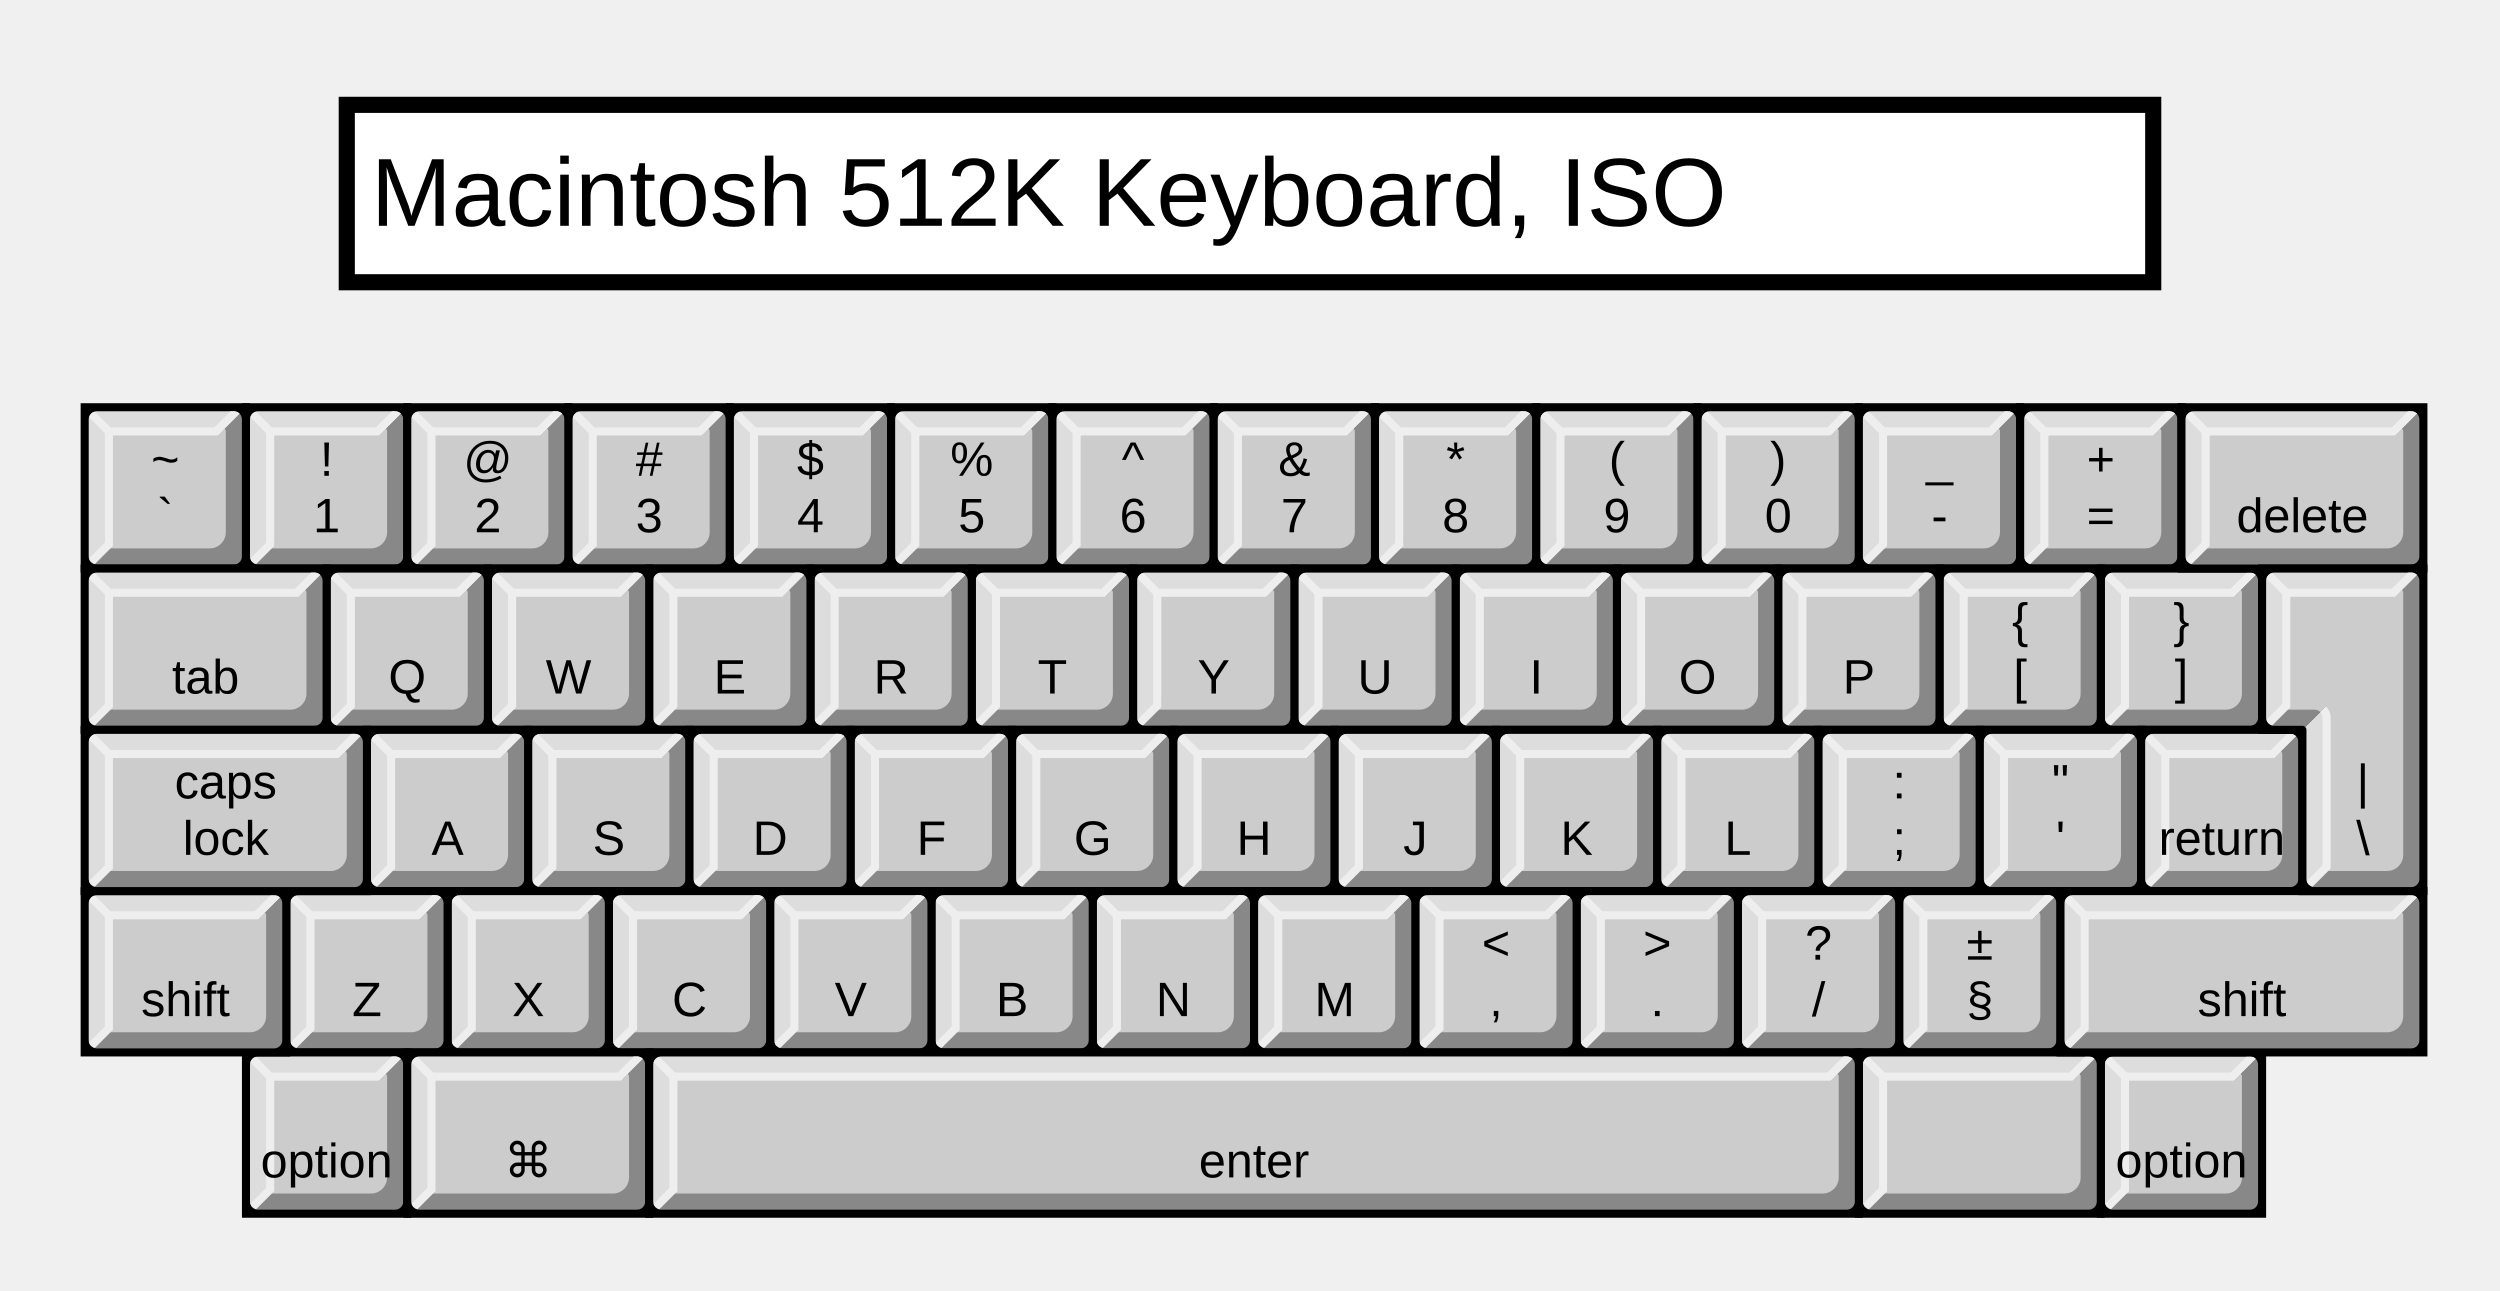
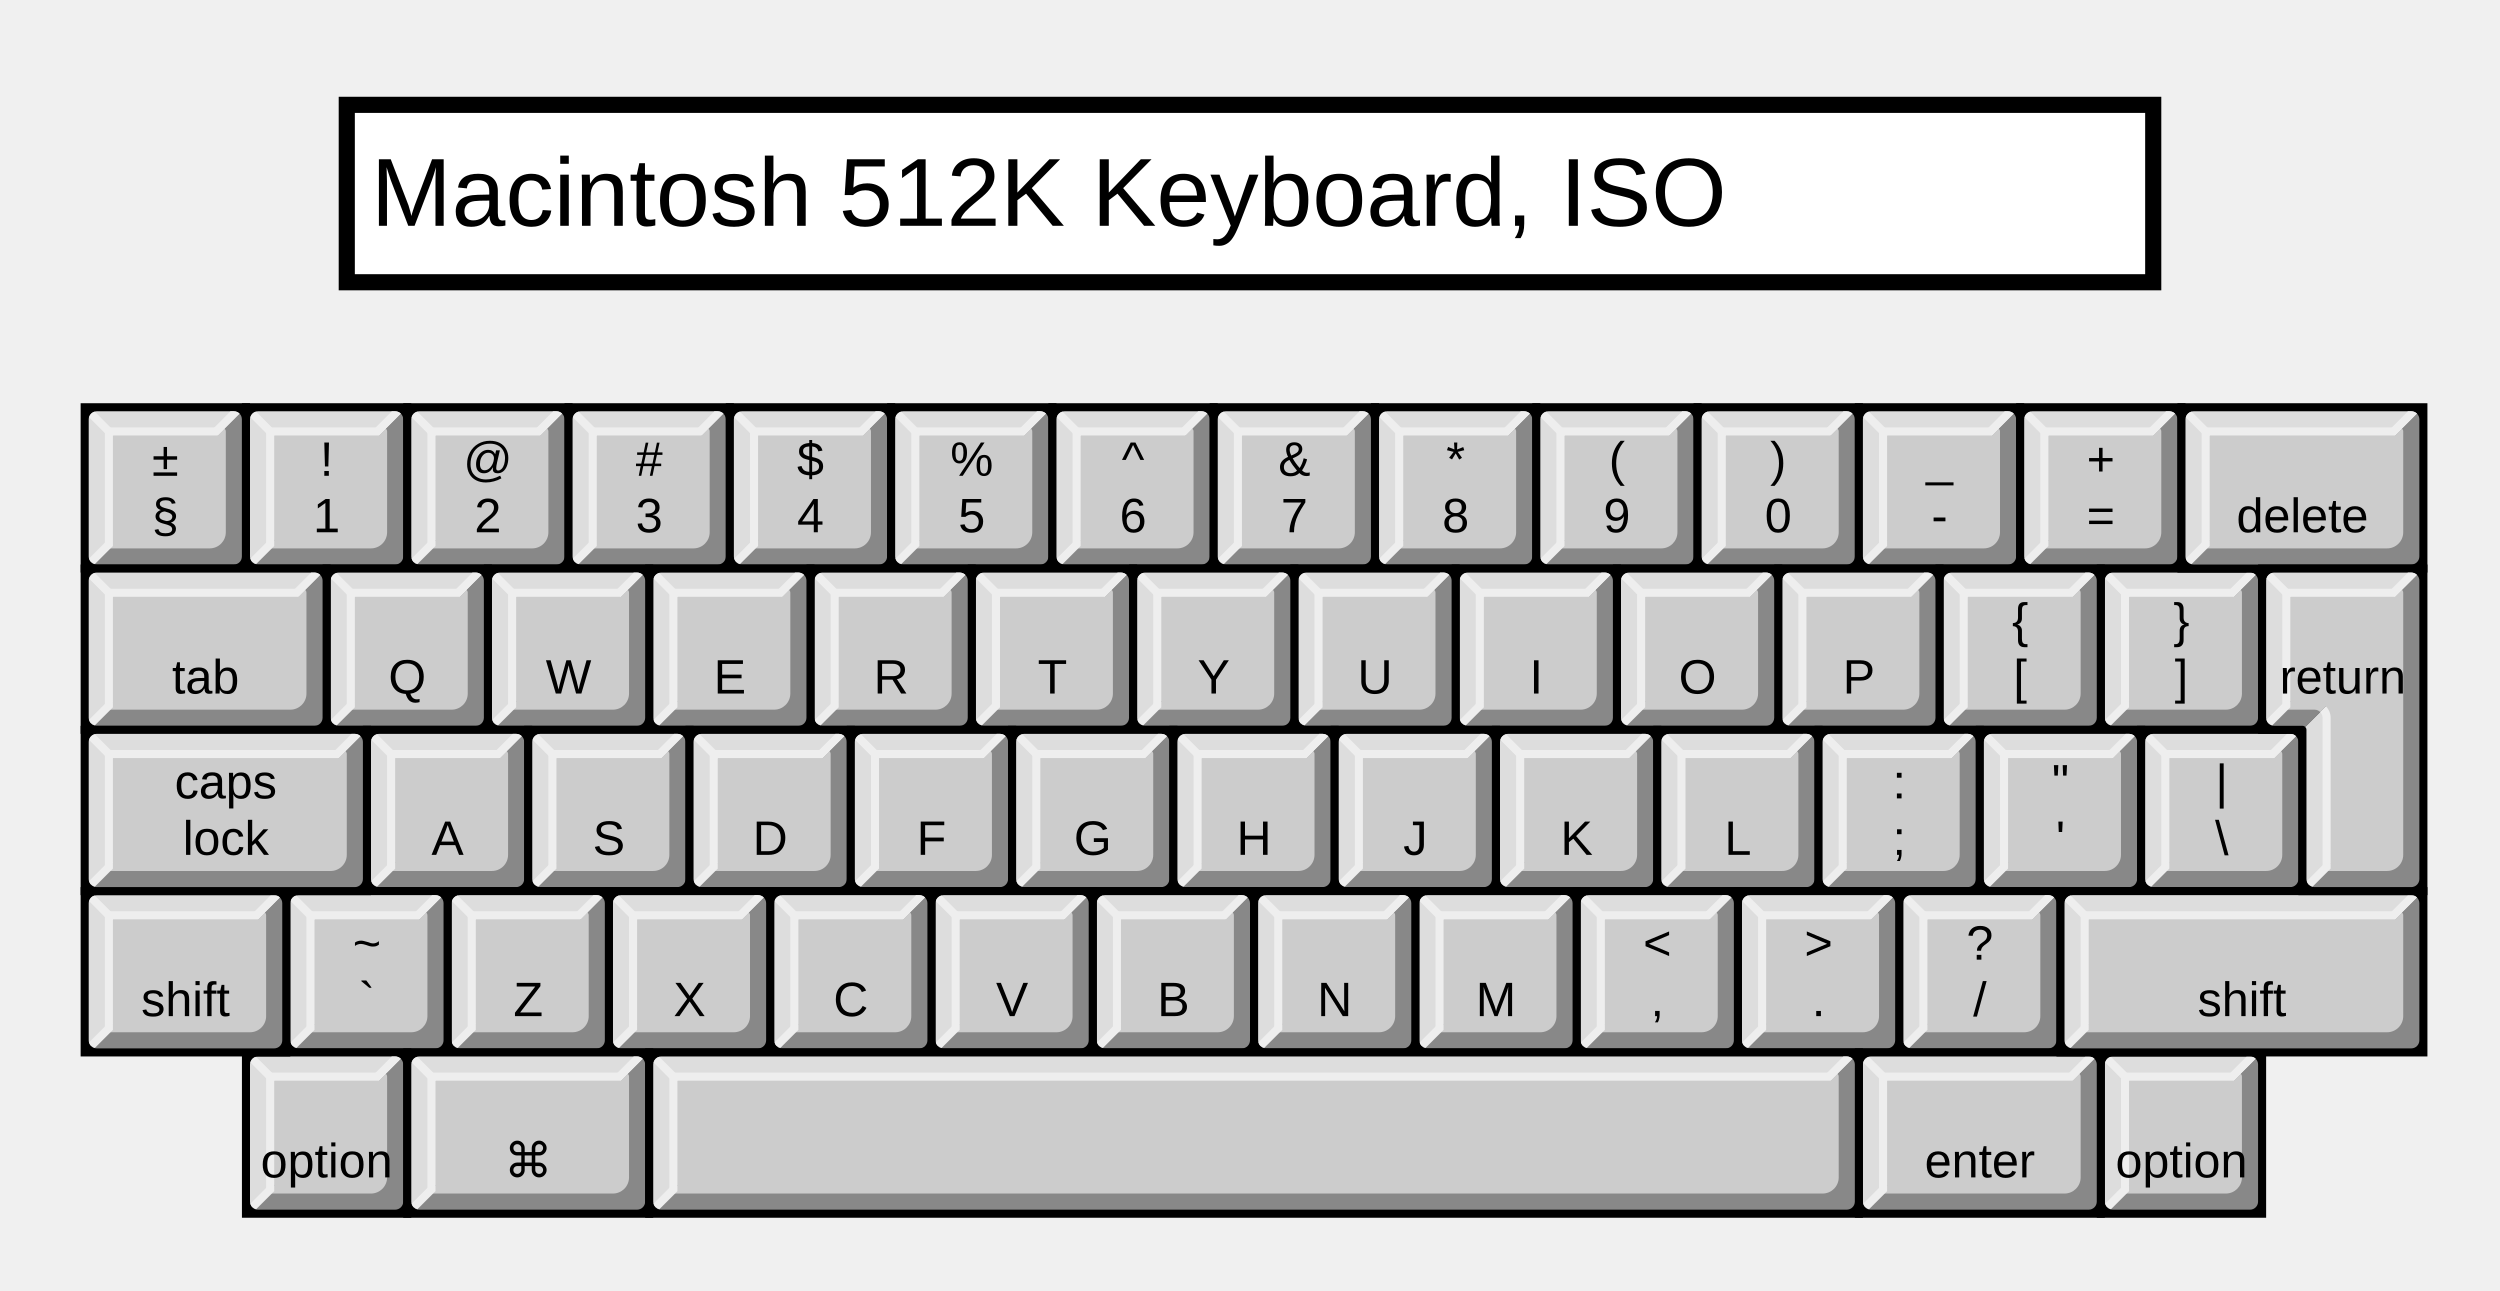
<svg xmlns="http://www.w3.org/2000/svg" xmlns:xlink="http://www.w3.org/1999/xlink" version="1.1" width="620" height="320" viewBox="0 0 310 160">
  <defs>
    <g id="shape0">
-       <path fill="#000000" d="M 16 5 L 16 16 L 5 16 L 5 5 Z M 0 0 L 0 5 L 0 16 L 0 21 L 21 21 L 21 16 L 21 5 L 21 0 Z" />
-       <path fill="#888888" d="M 19.707 1.293 L 16 5 L 16 16 L 5 16 L 1.293 19.707 C 1.474 19.888 1.724 20 2 20 L 19 20 C 19.553 20 20 19.553 20 19 L 20 16 L 20 5 L 20 2 C 20 1.724 19.888 1.474 19.707 1.293 Z" />
-       <path fill="#DDDDDD" d="M 2 1 C 1.448 1 1 1.448 1 2 L 1 5 L 1 16 L 1 19 C 1 19.276 1.112 19.526 1.293 19.707 L 5 16 L 5 16 L 5 5 L 16 5 L 16 5 L 19.707 1.293 C 19.526 1.112 19.276 1 19 1 Z" />
-       <path fill="#EEEEEE" d="M 3.5 3 C 3.224 3 3 3.224 3 3.5 L 3 5 L 3 16 L 3 17.5 C 3 17.639 3.056 17.764 3.146 17.854 L 5 16 L 5 16 L 5 5 L 16 5 L 16 5 L 17.854 3.146 C 17.764 3.056 17.639 3 17.5 3 Z" />
-       <path fill="#CCCCCC" d="M 17.854 3.146 L 17 4 L 4 4 L 4 5 L 4 16 L 4 17 L 3.146 17.854 C 3.237 17.944 3.362 18 3.5 18 L 16 18 L 16 18 L 16 18 C 17.104 18 18 17.104 18 16 L 18 16 L 18 5 L 18 3.5 C 18 3.362 17.944 3.237 17.854 3.146 Z" />
-       <path fill="#EEEEEE" d="M 18.586 1 L 16.293 3.293 L 17 4 L 19.707 1.293 C 19.526 1.112 19.276 1 19 1 Z M 1.756 1.049 C 1.405 1.14 1.14 1.405 1.049 1.756 L 3.646 4.353 L 4.354 3.646 L 1.756 1.049 Z M 3.646 16.646 L 1.049 19.244 C 1.14 19.595 1.405 19.86 1.756 19.951 L 4 17.707 L 4 17 L 3.646 16.646 Z" />
+       <g>
+         <path d="M 16 5 L 16 16 L 5 16 L 5 5 Z M 0 0 L 0 5 L 0 16 L 0 21 L 21 21 L 21 16 L 21 5 L 21 0 Z" fill="#000000" />
+         <path d="M 19.707 1.293 L 16 5 L 16 16 L 5 16 L 1.293 19.707 C 1.474 19.888 1.724 20 2 20 L 19 20 C 19.553 20 20 19.553 20 19 L 20 16 L 20 5 L 20 2 C 20 1.724 19.888 1.474 19.707 1.293 Z" fill="#888888" />
+         <path d="M 2 1 C 1.448 1 1 1.448 1 2 L 1 5 L 1 16 L 1 19 C 1 19.276 1.112 19.526 1.293 19.707 L 5 16 L 5 16 L 5 5 L 16 5 L 16 5 L 19.707 1.293 C 19.526 1.112 19.276 1 19 1 Z" fill="#dddddd" />
+         <path d="M 3.5 3 C 3.224 3 3 3.224 3 3.5 L 3 5 L 3 16 L 3 17.5 C 3 17.639 3.056 17.764 3.146 17.854 L 5 16 L 5 16 L 5 5 L 16 5 L 16 5 L 17.854 3.146 C 17.764 3.056 17.639 3 17.5 3 Z" fill="#eeeeee" />
+         <path d="M 17.854 3.146 L 17 4 L 4 4 L 4 5 L 4 16 L 4 17 L 3.146 17.854 C 3.237 17.944 3.362 18 3.5 18 L 16 18 L 16 18 L 16 18 C 17.104 18 18 17.104 18 16 L 18 16 L 18 5 L 18 3.5 C 18 3.362 17.944 3.237 17.854 3.146 Z" fill="#cccccc" />
+         <path d="M 18.586 1 L 16.293 3.293 L 17 4 L 19.707 1.293 C 19.526 1.112 19.276 1 19 1 Z M 1.756 1.049 C 1.405 1.14 1.14 1.405 1.049 1.756 L 3.646 4.353 L 4.354 3.646 L 1.756 1.049 Z M 3.646 16.646 L 1.049 19.244 C 1.14 19.595 1.405 19.86 1.756 19.951 L 4 17.707 L 4 17 L 3.646 16.646 Z" fill="#eeeeee" />
+       </g>
    </g>
    <g id="shape1">
-       <path fill="#000000" d="M 21 5 L 21 16 L 5 16 L 5 5 Z M 0 0 L 0 5 L 0 16 L 0 21 L 26 21 L 26 16 L 26 5 L 26 0 Z" />
-       <path fill="#888888" d="M 24.707 1.293 L 21 5 L 21 16 L 5 16 L 1.293 19.707 C 1.474 19.888 1.724 20 2 20 L 24 20 C 24.553 20 25 19.553 25 19 L 25 16 L 25 5 L 25 2 C 25 1.724 24.888 1.474 24.707 1.293 Z" />
-       <path fill="#DDDDDD" d="M 2 1 C 1.448 1 1 1.448 1 2 L 1 5 L 1 16 L 1 19 C 1 19.276 1.112 19.526 1.293 19.707 L 5 16 L 5 16 L 5 5 L 21 5 L 21 5 L 24.707 1.293 C 24.526 1.112 24.276 1 24 1 Z" />
-       <path fill="#EEEEEE" d="M 3.5 3 C 3.224 3 3 3.224 3 3.5 L 3 5 L 3 16 L 3 17.5 C 3 17.639 3.056 17.764 3.146 17.854 L 5 16 L 5 16 L 5 5 L 21 5 L 21 5 L 22.854 3.146 C 22.764 3.056 22.639 3 22.5 3 Z" />
-       <path fill="#CCCCCC" d="M 22.854 3.146 L 22 4 L 4 4 L 4 5 L 4 16 L 4 17 L 3.146 17.854 C 3.237 17.944 3.362 18 3.5 18 L 21 18 L 21 18 L 21 18 C 22.104 18 23 17.104 23 16 L 23 16 L 23 5 L 23 3.5 C 23 3.362 22.944 3.237 22.854 3.146 Z" />
-       <path fill="#EEEEEE" d="M 23.586 1 L 21.293 3.293 L 22 4 L 24.707 1.293 C 24.526 1.112 24.276 1 24 1 Z M 1.756 1.049 C 1.405 1.14 1.14 1.405 1.049 1.756 L 3.646 4.353 L 4.354 3.646 L 1.756 1.049 Z M 3.646 16.646 L 1.049 19.244 C 1.14 19.595 1.405 19.86 1.756 19.951 L 4 17.707 L 4 17 L 3.646 16.646 Z" />
+       <g>
+         <path d="M 21 5 L 21 16 L 5 16 L 5 5 Z M 0 0 L 0 5 L 0 16 L 0 21 L 26 21 L 26 16 L 26 5 L 26 0 Z" fill="#000000" />
+         <path d="M 24.707 1.293 L 21 5 L 21 16 L 5 16 L 1.293 19.707 C 1.474 19.888 1.724 20 2 20 L 24 20 C 24.553 20 25 19.553 25 19 L 25 16 L 25 5 L 25 2 C 25 1.724 24.888 1.474 24.707 1.293 Z" fill="#888888" />
+         <path d="M 2 1 C 1.448 1 1 1.448 1 2 L 1 5 L 1 16 L 1 19 C 1 19.276 1.112 19.526 1.293 19.707 L 5 16 L 5 16 L 5 5 L 21 5 L 21 5 L 24.707 1.293 C 24.526 1.112 24.276 1 24 1 Z" fill="#dddddd" />
+         <path d="M 3.5 3 C 3.224 3 3 3.224 3 3.5 L 3 5 L 3 16 L 3 17.5 C 3 17.639 3.056 17.764 3.146 17.854 L 5 16 L 5 16 L 5 5 L 21 5 L 21 5 L 22.854 3.146 C 22.764 3.056 22.639 3 22.5 3 Z" fill="#eeeeee" />
+         <path d="M 22.854 3.146 L 22 4 L 4 4 L 4 5 L 4 16 L 4 17 L 3.146 17.854 C 3.237 17.944 3.362 18 3.5 18 L 21 18 L 21 18 L 21 18 C 22.104 18 23 17.104 23 16 L 23 16 L 23 5 L 23 3.5 C 23 3.362 22.944 3.237 22.854 3.146 Z" fill="#cccccc" />
+         <path d="M 23.586 1 L 21.293 3.293 L 22 4 L 24.707 1.293 C 24.526 1.112 24.276 1 24 1 Z M 1.756 1.049 C 1.405 1.14 1.14 1.405 1.049 1.756 L 3.646 4.353 L 4.354 3.646 L 1.756 1.049 Z M 3.646 16.646 L 1.049 19.244 C 1.14 19.595 1.405 19.86 1.756 19.951 L 4 17.707 L 4 17 L 3.646 16.646 Z" fill="#eeeeee" />
+       </g>
    </g>
    <g id="shape2">
-       <path fill="#000000" d="M 0 0 L 0 5 L 0 16 L 0 21 L 26 21 L 26 16 L 5 16 L 5 5 L 26 5 L 26 0 Z M 26 0 L 26 5 L 26 16 L 26 21 L 31 21 L 31 16 L 31 5 L 31 0 Z" />
-       <path fill="#888888" d="M 5 16 L 1.293 19.707 C 1.474 19.888 1.724 20 2 20 L 26 20 L 26 16 Z M 29.707 1.293 L 26 5 L 26 16 L 26 20 L 29 20 C 29.553 20 30 19.553 30 19 L 30 16 L 30 5 L 30 2 C 30 1.724 29.888 1.474 29.707 1.293 Z" />
-       <path fill="#DDDDDD" d="M 26 1 L 26 5 L 29.707 1.293 C 29.526 1.112 29.276 1 29 1 Z M 2 1 C 1.448 1 1 1.448 1 2 L 1 5 L 1 16 L 1 19 C 1 19.276 1.112 19.526 1.293 19.707 L 5 16 L 5 16 L 5 5 L 26 5 L 26 1 Z" />
-       <path fill="#EEEEEE" d="M 26 3 L 26 5 L 27.854 3.146 C 27.764 3.056 27.639 3 27.5 3 Z M 3.5 3 C 3.224 3 3 3.224 3 3.5 L 3 5 L 3 16 L 3 17.5 C 3 17.639 3.056 17.764 3.146 17.854 L 5 16 L 5 16 L 5 5 L 26 5 L 26 3 Z" />
-       <path fill="#CCCCCC" d="M 27.854 3.146 L 27 4 L 26 4 L 26 5 L 26 5 L 26 4 L 4 4 L 4 5 L 4 16 L 4 17 L 3.146 17.854 C 3.237 17.944 3.362 18 3.5 18 L 26 18 L 26 16 L 26 16 L 26 18 C 27.104 18 28 17.104 28 16 L 28 16 L 28 5 L 28 3.5 C 28 3.362 27.944 3.237 27.854 3.146 Z" />
-       <path fill="#EEEEEE" d="M 28.586 1 L 26.293 3.293 L 27 4 L 29.707 1.293 C 29.526 1.112 29.276 1 29 1 Z M 1.756 1.049 C 1.405 1.14 1.14 1.405 1.049 1.756 L 3.646 4.353 L 4.354 3.646 L 1.756 1.049 Z M 3.646 16.646 L 1.049 19.244 C 1.14 19.595 1.405 19.86 1.756 19.951 L 4 17.707 L 4 17 L 3.646 16.646 Z" />
+       <g>
+         <path d="M 0 0 L 0 5 L 0 16 L 0 21 L 26 21 L 26 16 L 5 16 L 5 5 L 26 5 L 26 0 Z M 26 0 L 26 5 L 26 16 L 26 21 L 31 21 L 31 16 L 31 5 L 31 0 Z" fill="#000000" />
+         <path d="M 5 16 L 1.293 19.707 C 1.474 19.888 1.724 20 2 20 L 26 20 L 26 16 Z M 29.707 1.293 L 26 5 L 26 16 L 26 20 L 29 20 C 29.553 20 30 19.553 30 19 L 30 16 L 30 5 L 30 2 C 30 1.724 29.888 1.474 29.707 1.293 Z" fill="#888888" />
+         <path d="M 26 1 L 26 5 L 29.707 1.293 C 29.526 1.112 29.276 1 29 1 Z M 2 1 C 1.448 1 1 1.448 1 2 L 1 5 L 1 16 L 1 19 C 1 19.276 1.112 19.526 1.293 19.707 L 5 16 L 5 16 L 5 5 L 26 5 L 26 1 Z" fill="#dddddd" />
+         <path d="M 26 3 L 26 5 L 27.854 3.146 C 27.764 3.056 27.639 3 27.5 3 Z M 3.5 3 C 3.224 3 3 3.224 3 3.5 L 3 5 L 3 16 L 3 17.5 C 3 17.639 3.056 17.764 3.146 17.854 L 5 16 L 5 16 L 5 5 L 26 5 L 26 3 Z" fill="#eeeeee" />
+         <path d="M 27.854 3.146 L 27 4 L 26 4 L 26 5 L 26 5 L 26 4 L 4 4 L 4 5 L 4 16 L 4 17 L 3.146 17.854 C 3.237 17.944 3.362 18 3.5 18 L 26 18 L 26 16 L 26 16 L 26 18 C 27.104 18 28 17.104 28 16 L 28 16 L 28 5 L 28 3.5 C 28 3.362 27.944 3.237 27.854 3.146 Z" fill="#cccccc" />
+         <path d="M 28.586 1 L 26.293 3.293 L 27 4 L 29.707 1.293 C 29.526 1.112 29.276 1 29 1 Z M 1.756 1.049 C 1.405 1.14 1.14 1.405 1.049 1.756 L 3.646 4.353 L 4.354 3.646 L 1.756 1.049 Z M 3.646 16.646 L 1.049 19.244 C 1.14 19.595 1.405 19.86 1.756 19.951 L 4 17.707 L 4 17 L 3.646 16.646 Z" fill="#eeeeee" />
+       </g>
    </g>
    <g id="shape3">
-       <path fill="#000000" d="M 0 0 L 0 5 L 0 16 L 0 21 L 31 21 L 31 16 L 5 16 L 5 5 L 31 5 L 31 0 Z M 31 0 L 31 5 L 31 16 L 31 21 L 36 21 L 36 16 L 36 5 L 36 0 Z" />
-       <path fill="#888888" d="M 5 16 L 1.293 19.707 C 1.474 19.888 1.724 20 2 20 L 31 20 L 31 16 Z M 34.707 1.293 L 31 5 L 31 16 L 31 20 L 34 20 C 34.553 20 35 19.553 35 19 L 35 16 L 35 5 L 35 2 C 35 1.724 34.888 1.474 34.707 1.293 Z" />
-       <path fill="#DDDDDD" d="M 31 1 L 31 5 L 34.707 1.293 C 34.526 1.112 34.276 1 34 1 Z M 2 1 C 1.448 1 1 1.448 1 2 L 1 5 L 1 16 L 1 19 C 1 19.276 1.112 19.526 1.293 19.707 L 5 16 L 5 16 L 5 5 L 31 5 L 31 1 Z" />
-       <path fill="#EEEEEE" d="M 31 3 L 31 5 L 32.854 3.146 C 32.764 3.056 32.639 3 32.5 3 Z M 3.5 3 C 3.224 3 3 3.224 3 3.5 L 3 5 L 3 16 L 3 17.5 C 3 17.639 3.056 17.764 3.146 17.854 L 5 16 L 5 16 L 5 5 L 31 5 L 31 3 Z" />
-       <path fill="#CCCCCC" d="M 32.854 3.146 L 32 4 L 31 4 L 31 5 L 31 5 L 31 4 L 4 4 L 4 5 L 4 16 L 4 17 L 3.146 17.854 C 3.237 17.944 3.362 18 3.5 18 L 31 18 L 31 16 L 31 16 L 31 18 C 32.104 18 33 17.104 33 16 L 33 16 L 33 5 L 33 3.5 C 33 3.362 32.944 3.237 32.854 3.146 Z" />
-       <path fill="#EEEEEE" d="M 33.586 1 L 31.293 3.293 L 32 4 L 34.707 1.293 C 34.526 1.112 34.276 1 34 1 Z M 1.756 1.049 C 1.405 1.14 1.14 1.405 1.049 1.756 L 3.646 4.353 L 4.354 3.646 L 1.756 1.049 Z M 3.646 16.646 L 1.049 19.244 C 1.14 19.595 1.405 19.86 1.756 19.951 L 4 17.707 L 4 17 L 3.646 16.646 Z" />
+       <g>
+         <path d="M 0 0 L 0 5 L 0 16 L 0 21 L 31 21 L 31 16 L 5 16 L 5 5 L 31 5 L 31 0 Z M 31 0 L 31 5 L 31 16 L 31 21 L 36 21 L 36 16 L 36 5 L 36 0 Z" fill="#000000" />
+         <path d="M 5 16 L 1.293 19.707 C 1.474 19.888 1.724 20 2 20 L 31 20 L 31 16 Z M 34.707 1.293 L 31 5 L 31 16 L 31 20 L 34 20 C 34.553 20 35 19.553 35 19 L 35 16 L 35 5 L 35 2 C 35 1.724 34.888 1.474 34.707 1.293 Z" fill="#888888" />
+         <path d="M 31 1 L 31 5 L 34.707 1.293 C 34.526 1.112 34.276 1 34 1 Z M 2 1 C 1.448 1 1 1.448 1 2 L 1 5 L 1 16 L 1 19 C 1 19.276 1.112 19.526 1.293 19.707 L 5 16 L 5 16 L 5 5 L 31 5 L 31 1 Z" fill="#dddddd" />
+         <path d="M 31 3 L 31 5 L 32.854 3.146 C 32.764 3.056 32.639 3 32.5 3 Z M 3.5 3 C 3.224 3 3 3.224 3 3.5 L 3 5 L 3 16 L 3 17.5 C 3 17.639 3.056 17.764 3.146 17.854 L 5 16 L 5 16 L 5 5 L 31 5 L 31 3 Z" fill="#eeeeee" />
+         <path d="M 32.854 3.146 L 32 4 L 31 4 L 31 5 L 31 5 L 31 4 L 4 4 L 4 5 L 4 16 L 4 17 L 3.146 17.854 C 3.237 17.944 3.362 18 3.5 18 L 31 18 L 31 16 L 31 16 L 31 18 C 32.104 18 33 17.104 33 16 L 33 16 L 33 5 L 33 3.5 C 33 3.362 32.944 3.237 32.854 3.146 Z" fill="#cccccc" />
+         <path d="M 33.586 1 L 31.293 3.293 L 32 4 L 34.707 1.293 C 34.526 1.112 34.276 1 34 1 Z M 1.756 1.049 C 1.405 1.14 1.14 1.405 1.049 1.756 L 3.646 4.353 L 4.354 3.646 L 1.756 1.049 Z M 3.646 16.646 L 1.049 19.244 C 1.14 19.595 1.405 19.86 1.756 19.951 L 4 17.707 L 4 17 L 3.646 16.646 Z" fill="#eeeeee" />
+       </g>
    </g>
    <g id="shape4">
-       <path fill="#000000" d="M 0 0 L 0 5 L 0 16 L 0 21 L 41 21 L 41 16 L 5 16 L 5 5 L 41 5 L 41 0 Z M 41 0 L 41 5 L 41 16 L 41 21 L 46 21 L 46 16 L 46 5 L 46 0 Z" />
-       <path fill="#888888" d="M 5 16 L 1.293 19.707 C 1.474 19.888 1.724 20 2 20 L 41 20 L 41 16 Z M 44.707 1.293 L 41 5 L 41 16 L 41 20 L 44 20 C 44.553 20 45 19.553 45 19 L 45 16 L 45 5 L 45 2 C 45 1.724 44.888 1.474 44.707 1.293 Z" />
-       <path fill="#DDDDDD" d="M 41 1 L 41 5 L 44.707 1.293 C 44.526 1.112 44.276 1 44 1 Z M 2 1 C 1.448 1 1 1.448 1 2 L 1 5 L 1 16 L 1 19 C 1 19.276 1.112 19.526 1.293 19.707 L 5 16 L 5 16 L 5 5 L 41 5 L 41 1 Z" />
-       <path fill="#EEEEEE" d="M 41 3 L 41 5 L 42.854 3.146 C 42.764 3.056 42.639 3 42.5 3 Z M 3.5 3 C 3.224 3 3 3.224 3 3.5 L 3 5 L 3 16 L 3 17.5 C 3 17.639 3.056 17.764 3.146 17.854 L 5 16 L 5 16 L 5 5 L 41 5 L 41 3 Z" />
-       <path fill="#CCCCCC" d="M 42.854 3.146 L 42 4 L 41 4 L 41 5 L 41 5 L 41 4 L 4 4 L 4 5 L 4 16 L 4 17 L 3.146 17.854 C 3.237 17.944 3.362 18 3.5 18 L 41 18 L 41 16 L 41 16 L 41 18 C 42.104 18 43 17.104 43 16 L 43 16 L 43 5 L 43 3.5 C 43 3.362 42.944 3.237 42.854 3.146 Z" />
-       <path fill="#EEEEEE" d="M 43.586 1 L 41.293 3.293 L 42 4 L 44.707 1.293 C 44.526 1.112 44.276 1 44 1 Z M 1.756 1.049 C 1.405 1.14 1.14 1.405 1.049 1.756 L 3.646 4.353 L 4.354 3.646 L 1.756 1.049 Z M 3.646 16.646 L 1.049 19.244 C 1.14 19.595 1.405 19.86 1.756 19.951 L 4 17.707 L 4 17 L 3.646 16.646 Z" />
+       <g>
+         <path d="M 0 0 L 0 5 L 0 16 L 0 21 L 41 21 L 41 16 L 5 16 L 5 5 L 41 5 L 41 0 Z M 41 0 L 41 5 L 41 16 L 41 21 L 46 21 L 46 16 L 46 5 L 46 0 Z" fill="#000000" />
+         <path d="M 5 16 L 1.293 19.707 C 1.474 19.888 1.724 20 2 20 L 41 20 L 41 16 Z M 44.707 1.293 L 41 5 L 41 16 L 41 20 L 44 20 C 44.553 20 45 19.553 45 19 L 45 16 L 45 5 L 45 2 C 45 1.724 44.888 1.474 44.707 1.293 Z" fill="#888888" />
+         <path d="M 41 1 L 41 5 L 44.707 1.293 C 44.526 1.112 44.276 1 44 1 Z M 2 1 C 1.448 1 1 1.448 1 2 L 1 5 L 1 16 L 1 19 C 1 19.276 1.112 19.526 1.293 19.707 L 5 16 L 5 16 L 5 5 L 41 5 L 41 1 Z" fill="#dddddd" />
+         <path d="M 41 3 L 41 5 L 42.854 3.146 C 42.764 3.056 42.639 3 42.5 3 Z M 3.5 3 C 3.224 3 3 3.224 3 3.5 L 3 5 L 3 16 L 3 17.5 C 3 17.639 3.056 17.764 3.146 17.854 L 5 16 L 5 16 L 5 5 L 41 5 L 41 3 Z" fill="#eeeeee" />
+         <path d="M 42.854 3.146 L 42 4 L 41 4 L 41 5 L 41 5 L 41 4 L 4 4 L 4 5 L 4 16 L 4 17 L 3.146 17.854 C 3.237 17.944 3.362 18 3.5 18 L 41 18 L 41 16 L 41 16 L 41 18 C 42.104 18 43 17.104 43 16 L 43 16 L 43 5 L 43 3.5 C 43 3.362 42.944 3.237 42.854 3.146 Z" fill="#cccccc" />
+         <path d="M 43.586 1 L 41.293 3.293 L 42 4 L 44.707 1.293 C 44.526 1.112 44.276 1 44 1 Z M 1.756 1.049 C 1.405 1.14 1.14 1.405 1.049 1.756 L 3.646 4.353 L 4.354 3.646 L 1.756 1.049 Z M 3.646 16.646 L 1.049 19.244 C 1.14 19.595 1.405 19.86 1.756 19.951 L 4 17.707 L 4 17 L 3.646 16.646 Z" fill="#eeeeee" />
+       </g>
    </g>
    <g id="shape5">
-       <path fill="#000000" d="M 146 5 L 146 16 L 5 16 L 5 5 Z M 0 0 L 0 5 L 0 16 L 0 21 L 151 21 L 151 16 L 151 5 L 151 0 Z" />
-       <path fill="#888888" d="M 149.707 1.293 L 146 5 L 146 16 L 5 16 L 1.293 19.707 C 1.474 19.888 1.724 20 2 20 L 149 20 C 149.553 20 150 19.553 150 19 L 150 16 L 150 5 L 150 2 C 150 1.724 149.888 1.474 149.707 1.293 Z" />
-       <path fill="#DDDDDD" d="M 2 1 C 1.448 1 1 1.448 1 2 L 1 5 L 1 16 L 1 19 C 1 19.276 1.112 19.526 1.293 19.707 L 5 16 L 5 16 L 5 5 L 146 5 L 146 5 L 149.707 1.293 C 149.526 1.112 149.276 1 149 1 Z" />
-       <path fill="#EEEEEE" d="M 3.5 3 C 3.224 3 3 3.224 3 3.5 L 3 5 L 3 16 L 3 17.5 C 3 17.639 3.056 17.764 3.146 17.854 L 5 16 L 5 16 L 5 5 L 146 5 L 146 5 L 147.854 3.146 C 147.764 3.056 147.639 3 147.5 3 Z" />
-       <path fill="#CCCCCC" d="M 147.854 3.146 L 147 4 L 4 4 L 4 5 L 4 16 L 4 17 L 3.146 17.854 C 3.237 17.944 3.362 18 3.5 18 L 146 18 L 146 18 L 146 18 C 147.104 18 148 17.104 148 16 L 148 5 L 148 3.5 C 148 3.362 147.944 3.237 147.854 3.146 Z" />
-       <path fill="#EEEEEE" d="M 148.586 1 L 146.293 3.293 L 147 4 L 149.707 1.293 C 149.526 1.112 149.276 1 149 1 Z M 1.756 1.049 C 1.405 1.14 1.14 1.405 1.049 1.756 L 3.646 4.353 L 4.354 3.646 L 1.756 1.049 Z M 3.646 16.646 L 1.049 19.244 C 1.14 19.595 1.405 19.86 1.756 19.951 L 4 17.707 L 4 17 L 3.646 16.646 Z" />
+       <g>
+         <path d="M 146 5 L 146 16 L 5 16 L 5 5 Z M 0 0 L 0 5 L 0 16 L 0 21 L 151 21 L 151 16 L 151 5 L 151 0 Z" fill="#000000" />
+         <path d="M 149.707 1.293 L 146 5 L 146 16 L 5 16 L 1.293 19.707 C 1.474 19.888 1.724 20 2 20 L 149 20 C 149.553 20 150 19.553 150 19 L 150 16 L 150 5 L 150 2 C 150 1.724 149.888 1.474 149.707 1.293 Z" fill="#888888" />
+         <path d="M 2 1 C 1.448 1 1 1.448 1 2 L 1 5 L 1 16 L 1 19 C 1 19.276 1.112 19.526 1.293 19.707 L 5 16 L 5 16 L 5 5 L 146 5 L 146 5 L 149.707 1.293 C 149.526 1.112 149.276 1 149 1 Z" fill="#dddddd" />
+         <path d="M 3.5 3 C 3.224 3 3 3.224 3 3.5 L 3 5 L 3 16 L 3 17.5 C 3 17.639 3.056 17.764 3.146 17.854 L 5 16 L 5 16 L 5 5 L 146 5 L 146 5 L 147.854 3.146 C 147.764 3.056 147.639 3 147.5 3 Z" fill="#eeeeee" />
+         <path d="M 147.854 3.146 L 147 4 L 4 4 L 4 5 L 4 16 L 4 17 L 3.146 17.854 C 3.237 17.944 3.362 18 3.5 18 L 146 18 L 146 18 L 146 18 C 147.104 18 148 17.104 148 16 L 148 5 L 148 3.5 C 148 3.362 147.944 3.237 147.854 3.146 Z" fill="#cccccc" />
+         <path d="M 148.586 1 L 146.293 3.293 L 147 4 L 149.707 1.293 C 149.526 1.112 149.276 1 149 1 Z M 1.756 1.049 C 1.405 1.14 1.14 1.405 1.049 1.756 L 3.646 4.353 L 4.354 3.646 L 1.756 1.049 Z M 3.646 16.646 L 1.049 19.244 C 1.14 19.595 1.405 19.86 1.756 19.951 L 4 17.707 L 4 17 L 3.646 16.646 Z" fill="#eeeeee" />
+       </g>
    </g>
    <g id="shape6">
-       <path fill="#000000" d="M 16 5 L 16 21 L 16 24 L 16 36 L 10 36 L 10 21 L 10 16 L 5 16 L 5 5 Z M 0 0 L 0 5 L 0 16 L 0 21 L 5 21 L 5 36 L 5 41 L 21 41 L 21 36 L 21 24 L 21 21 L 21 5 L 21 0 Z" />
-       <path fill="#888888" d="M 5 16 L 1.293 19.707 C 1.474 19.888 1.724 20 2 20 L 5.5 20 C 5.639 20 5.764 20.056 5.854 20.146 L 10 16 Z M 19.707 1.293 L 16 5 L 16 21 L 16 24 L 16 36 L 10 36 L 6.293 39.707 C 6.474 39.888 6.724 40 7 40 L 19 40 C 19.553 40 20 39.553 20 39 L 20 36 L 20 24 L 20 21 L 20 5 L 20 2 C 20 1.724 19.888 1.474 19.707 1.293 Z" />
-       <path fill="#DDDDDD" d="M 2 1 C 1.448 1 1 1.448 1 2 L 1 5 L 1 16 L 1 19 C 1 19.276 1.112 19.526 1.293 19.707 L 5 16 L 5 16 L 5 5 L 16 5 L 16 5 L 19.707 1.293 C 19.526 1.112 19.276 1 19 1 Z M 10 16 L 5.854 20.146 C 5.944 20.237 6 20.362 6 20.5 L 6 21 L 6 36 L 6 39 C 6 39.276 6.112 39.526 6.293 39.707 L 10 36 L 10 21 L 10 16 Z" />
-       <path fill="#EEEEEE" d="M 3.5 3 C 3.224 3 3 3.224 3 3.5 L 3 5 L 3 16 L 3 17.5 C 3 17.639 3.056 17.764 3.146 17.854 L 5 16 L 5 16 L 5 5 L 16 5 L 16 5 L 17.854 3.146 C 17.764 3.056 17.639 3 17.5 3 Z M 10 16 L 7.707 18.293 C 7.888 18.474 8 18.724 8 19 L 8 21 L 8 36 L 8 37.5 C 8 37.639 8.056 37.764 8.146 37.854 L 10 36 L 10 21 L 10 16 Z" />
-       <path fill="#CCCCCC" d="M 17.854 3.146 L 17 4 L 4 4 L 4 5 L 4 16 L 4 17 L 3.146 17.854 C 3.237 17.944 3.362 18 3.5 18 L 7 18 C 7.276 18 7.526 18.112 7.707 18.293 L 8.414 17.586 C 8.776 17.948 9 18.448 9 19 L 9 21 L 9 36 L 9 37 L 8.146 37.854 C 8.237 37.944 8.362 38 8.5 38 L 16 38 L 16 38 L 16 38 C 17.104 38 18 37.104 18 36 L 18 24 L 18 21 L 18 5 L 18 3.5 C 18 3.362 17.944 3.237 17.854 3.146 Z" />
-       <path fill="#EEEEEE" d="M 18.586 1 L 16.293 3.293 L 17 4 L 19.707 1.293 C 19.526 1.112 19.276 1 19 1 Z M 1.756 1.049 C 1.405 1.14 1.14 1.405 1.049 1.756 L 3.646 4.353 L 4.354 3.646 L 1.756 1.049 Z M 3.646 16.646 L 1.049 19.244 C 1.14 19.595 1.405 19.86 1.756 19.951 L 4 17.707 L 4 17 L 3.646 16.646 Z M 8.646 36.646 L 6.049 39.244 C 6.14 39.595 6.405 39.86 6.756 39.951 L 9 37.707 L 9 37 L 8.646 36.646 Z" />
+       <g>
+         <path d="M 16 5 L 16 21 L 16 23.5 L 16 36 L 10 36 L 10 21 L 10 16 L 5 16 L 5 5 Z M 0 0 L 0 5 L 0 16 L 0 21 L 5 21 L 5 36 L 5 41 L 21 41 L 21 36 L 21 23.5 L 21 21 L 21 5 L 21 0 Z" fill="#000000" />
+         <path d="M 5 16 L 1.293 19.707 C 1.474 19.888 1.724 20 2 20 L 5.5 20 C 5.639 20 5.764 20.056 5.854 20.146 L 10 16 Z M 19.707 1.293 L 16 5 L 16 21 L 16 23.5 L 16 36 L 10 36 L 6.293 39.707 C 6.474 39.888 6.724 40 7 40 L 19 40 C 19.553 40 20 39.553 20 39 L 20 36 L 20 23.5 L 20 21 L 20 5 L 20 2 C 20 1.724 19.888 1.474 19.707 1.293 Z" fill="#888888" />
+         <path d="M 2 1 C 1.448 1 1 1.448 1 2 L 1 5 L 1 16 L 1 19 C 1 19.276 1.112 19.526 1.293 19.707 L 5 16 L 5 16 L 5 5 L 16 5 L 16 5 L 19.707 1.293 C 19.526 1.112 19.276 1 19 1 Z M 10 16 L 5.854 20.146 C 5.944 20.237 6 20.362 6 20.5 L 6 21 L 6 36 L 6 39 C 6 39.276 6.112 39.526 6.293 39.707 L 10 36 L 10 21 L 10 16 Z" fill="#dddddd" />
+         <path d="M 3.5 3 C 3.224 3 3 3.224 3 3.5 L 3 5 L 3 16 L 3 17.5 C 3 17.639 3.056 17.764 3.146 17.854 L 5 16 L 5 16 L 5 5 L 16 5 L 16 5 L 17.854 3.146 C 17.764 3.056 17.639 3 17.5 3 Z M 10 16 L 7.707 18.293 C 7.888 18.474 8 18.724 8 19 L 8 21 L 8 36 L 8 37.5 C 8 37.639 8.056 37.764 8.146 37.854 L 10 36 L 10 21 L 10 16 Z" fill="#eeeeee" />
+         <path d="M 17.854 3.146 L 17 4 L 4 4 L 4 5 L 4 16 L 4 17 L 3.146 17.854 C 3.237 17.944 3.362 18 3.5 18 L 7 18 C 7.276 18 7.526 18.112 7.707 18.293 L 8.414 17.586 C 8.776 17.948 9 18.448 9 19 L 9 21 L 9 36 L 9 37 L 8.146 37.854 C 8.237 37.944 8.362 38 8.5 38 L 16 38 L 16 38 L 16 38 C 17.104 38 18 37.104 18 36 L 18 23.5 L 18 21 L 18 5 L 18 3.5 C 18 3.362 17.944 3.237 17.854 3.146 Z" fill="#cccccc" />
+         <path d="M 18.586 1 L 16.293 3.293 L 17 4 L 19.707 1.293 C 19.526 1.112 19.276 1 19 1 Z M 1.756 1.049 C 1.405 1.14 1.14 1.405 1.049 1.756 L 3.646 4.353 L 4.354 3.646 L 1.756 1.049 Z M 3.646 16.646 L 1.049 19.244 C 1.14 19.595 1.405 19.86 1.756 19.951 L 4 17.707 L 4 17 L 3.646 16.646 Z M 8.646 36.646 L 6.049 39.244 C 6.14 39.595 6.405 39.86 6.756 39.951 L 9 37.707 L 9 37 L 8.646 36.646 Z" fill="#eeeeee" />
+       </g>
    </g>
  </defs>
-   <path class="textarea" d="M 43.0 13.0 L 43.0 35.0 L 267.0 35.0 L 267.0 13.0 Z" fill="white" stroke="black" stroke-width="2" />
+   <path class="textarea" d="M 43 13 L 43 35 L 267 35 L 267 13 Z" fill="white" stroke="black" stroke-width="2" />
  <text class="keyboardName" x="46" y="28" font-family="Arial" font-size="12">Macintosh 512K Keyboard, ISO</text>
  <g class="keyboard keyboardId259">
    <g class="key keyCode50">
      <use xlink:href="#shape0" transform="translate(10 50)" />
-       <text x="20.5" y="59.0" text-anchor="middle" font-family="Arial" font-size="6">~</text>
-       <text x="20.5" y="66.0" text-anchor="middle" font-family="Arial" font-size="6">`</text>
+       <text x="20.5" y="59.0" text-anchor="middle" font-family="Arial" font-size="6">±</text>
+       <text x="20.5" y="66.0" text-anchor="middle" font-family="Arial" font-size="6">§</text>
    </g>
    <g class="key keyCode18">
      <use xlink:href="#shape0" transform="translate(30 50)" />
      <text x="40.5" y="59.0" text-anchor="middle" font-family="Arial" font-size="6">!</text>
      <text x="40.5" y="66.0" text-anchor="middle" font-family="Arial" font-size="6">1</text>
    </g>
    <g class="key keyCode19">
      <use xlink:href="#shape0" transform="translate(50 50)" />
      <text x="60.5" y="59.0" text-anchor="middle" font-family="Arial" font-size="6">@</text>
      <text x="60.5" y="66.0" text-anchor="middle" font-family="Arial" font-size="6">2</text>
    </g>
    <g class="key keyCode20">
      <use xlink:href="#shape0" transform="translate(70 50)" />
      <text x="80.5" y="59.0" text-anchor="middle" font-family="Arial" font-size="6">#</text>
      <text x="80.5" y="66.0" text-anchor="middle" font-family="Arial" font-size="6">3</text>
    </g>
    <g class="key keyCode21">
      <use xlink:href="#shape0" transform="translate(90 50)" />
      <text x="100.5" y="59.0" text-anchor="middle" font-family="Arial" font-size="6">$</text>
      <text x="100.5" y="66.0" text-anchor="middle" font-family="Arial" font-size="6">4</text>
    </g>
    <g class="key keyCode23">
      <use xlink:href="#shape0" transform="translate(110 50)" />
      <text x="120.5" y="59.0" text-anchor="middle" font-family="Arial" font-size="6">%</text>
      <text x="120.5" y="66.0" text-anchor="middle" font-family="Arial" font-size="6">5</text>
    </g>
    <g class="key keyCode22">
      <use xlink:href="#shape0" transform="translate(130 50)" />
      <text x="140.5" y="59.0" text-anchor="middle" font-family="Arial" font-size="6">^</text>
      <text x="140.5" y="66.0" text-anchor="middle" font-family="Arial" font-size="6">6</text>
    </g>
    <g class="key keyCode26">
      <use xlink:href="#shape0" transform="translate(150 50)" />
      <text x="160.5" y="59.0" text-anchor="middle" font-family="Arial" font-size="6">&amp;</text>
      <text x="160.5" y="66.0" text-anchor="middle" font-family="Arial" font-size="6">7</text>
    </g>
    <g class="key keyCode28">
      <use xlink:href="#shape0" transform="translate(170 50)" />
      <text x="180.5" y="59.0" text-anchor="middle" font-family="Arial" font-size="6">*</text>
      <text x="180.5" y="66.0" text-anchor="middle" font-family="Arial" font-size="6">8</text>
    </g>
    <g class="key keyCode25">
      <use xlink:href="#shape0" transform="translate(190 50)" />
      <text x="200.5" y="59.0" text-anchor="middle" font-family="Arial" font-size="6">(</text>
      <text x="200.5" y="66.0" text-anchor="middle" font-family="Arial" font-size="6">9</text>
    </g>
    <g class="key keyCode29">
      <use xlink:href="#shape0" transform="translate(210 50)" />
      <text x="220.5" y="59.0" text-anchor="middle" font-family="Arial" font-size="6">)</text>
      <text x="220.5" y="66.0" text-anchor="middle" font-family="Arial" font-size="6">0</text>
    </g>
    <g class="key keyCode27">
      <use xlink:href="#shape0" transform="translate(230 50)" />
      <text x="240.5" y="59.0" text-anchor="middle" font-family="Arial" font-size="6">_</text>
      <text x="240.5" y="66.0" text-anchor="middle" font-family="Arial" font-size="6">-</text>
    </g>
    <g class="key keyCode24">
      <use xlink:href="#shape0" transform="translate(250 50)" />
      <text x="260.5" y="59.0" text-anchor="middle" font-family="Arial" font-size="6">+</text>
      <text x="260.5" y="66.0" text-anchor="middle" font-family="Arial" font-size="6">=</text>
    </g>
    <g class="key keyCode30">
      <use xlink:href="#shape0" transform="translate(260 70)" />
      <text x="270.5" y="79.0" text-anchor="middle" font-family="Arial" font-size="6">}</text>
      <text x="270.5" y="86.0" text-anchor="middle" font-family="Arial" font-size="6">]</text>
    </g>
    <g class="key keyCode33">
      <use xlink:href="#shape0" transform="translate(240 70)" />
      <text x="250.5" y="79.0" text-anchor="middle" font-family="Arial" font-size="6">{</text>
      <text x="250.5" y="86.0" text-anchor="middle" font-family="Arial" font-size="6">[</text>
    </g>
    <g class="key keyCode35">
      <use xlink:href="#shape0" transform="translate(220 70)" />
      <text x="230.5" y="86.0" text-anchor="middle" font-family="Arial" font-size="6">P</text>
    </g>
    <g class="key keyCode31">
      <use xlink:href="#shape0" transform="translate(200 70)" />
      <text x="210.5" y="86.0" text-anchor="middle" font-family="Arial" font-size="6">O</text>
    </g>
    <g class="key keyCode34">
      <use xlink:href="#shape0" transform="translate(180 70)" />
      <text x="190.5" y="86.0" text-anchor="middle" font-family="Arial" font-size="6">I</text>
    </g>
    <g class="key keyCode32">
      <use xlink:href="#shape0" transform="translate(160 70)" />
      <text x="170.5" y="86.0" text-anchor="middle" font-family="Arial" font-size="6">U</text>
    </g>
    <g class="key keyCode16">
      <use xlink:href="#shape0" transform="translate(140 70)" />
      <text x="150.5" y="86.0" text-anchor="middle" font-family="Arial" font-size="6">Y</text>
    </g>
    <g class="key keyCode17">
      <use xlink:href="#shape0" transform="translate(120 70)" />
      <text x="130.5" y="86.0" text-anchor="middle" font-family="Arial" font-size="6">T</text>
    </g>
    <g class="key keyCode15">
      <use xlink:href="#shape0" transform="translate(100 70)" />
      <text x="110.5" y="86.0" text-anchor="middle" font-family="Arial" font-size="6">R</text>
    </g>
    <g class="key keyCode14">
      <use xlink:href="#shape0" transform="translate(80 70)" />
      <text x="90.5" y="86.0" text-anchor="middle" font-family="Arial" font-size="6">E</text>
    </g>
    <g class="key keyCode13">
      <use xlink:href="#shape0" transform="translate(60 70)" />
      <text x="70.5" y="86.0" text-anchor="middle" font-family="Arial" font-size="6">W</text>
    </g>
    <g class="key keyCode12">
      <use xlink:href="#shape0" transform="translate(40 70)" />
      <text x="50.5" y="86.0" text-anchor="middle" font-family="Arial" font-size="6">Q</text>
    </g>
    <g class="key keyCode0">
      <use xlink:href="#shape0" transform="translate(45 90)" />
      <text x="55.5" y="106.0" text-anchor="middle" font-family="Arial" font-size="6">A</text>
    </g>
    <g class="key keyCode1">
      <use xlink:href="#shape0" transform="translate(65 90)" />
      <text x="75.5" y="106.0" text-anchor="middle" font-family="Arial" font-size="6">S</text>
    </g>
    <g class="key keyCode2">
      <use xlink:href="#shape0" transform="translate(85 90)" />
      <text x="95.5" y="106.0" text-anchor="middle" font-family="Arial" font-size="6">D</text>
    </g>
    <g class="key keyCode3">
      <use xlink:href="#shape0" transform="translate(105 90)" />
      <text x="115.5" y="106.0" text-anchor="middle" font-family="Arial" font-size="6">F</text>
    </g>
    <g class="key keyCode5">
      <use xlink:href="#shape0" transform="translate(125 90)" />
      <text x="135.5" y="106.0" text-anchor="middle" font-family="Arial" font-size="6">G</text>
    </g>
    <g class="key keyCode4">
      <use xlink:href="#shape0" transform="translate(145 90)" />
      <text x="155.5" y="106.0" text-anchor="middle" font-family="Arial" font-size="6">H</text>
    </g>
    <g class="key keyCode38">
      <use xlink:href="#shape0" transform="translate(165 90)" />
      <text x="175.5" y="106.0" text-anchor="middle" font-family="Arial" font-size="6">J</text>
    </g>
    <g class="key keyCode40">
      <use xlink:href="#shape0" transform="translate(185 90)" />
      <text x="195.5" y="106.0" text-anchor="middle" font-family="Arial" font-size="6">K</text>
    </g>
    <g class="key keyCode37">
      <use xlink:href="#shape0" transform="translate(205 90)" />
      <text x="215.5" y="106.0" text-anchor="middle" font-family="Arial" font-size="6">L</text>
    </g>
    <g class="key keyCode41">
      <use xlink:href="#shape0" transform="translate(225 90)" />
      <text x="235.5" y="99.0" text-anchor="middle" font-family="Arial" font-size="6">:</text>
      <text x="235.5" y="106.0" text-anchor="middle" font-family="Arial" font-size="6">;</text>
    </g>
    <g class="key keyCode39">
      <use xlink:href="#shape0" transform="translate(245 90)" />
      <text x="255.5" y="99.0" text-anchor="middle" font-family="Arial" font-size="6">"</text>
      <text x="255.5" y="106.0" text-anchor="middle" font-family="Arial" font-size="6">'</text>
    </g>
    <g class="key keyCode36">
      <use xlink:href="#shape0" transform="translate(265 90)" />
-       <text x="275.5" y="106.0" text-anchor="middle" font-family="Arial" font-size="6">return</text>
+       <text x="275.5" y="99.0" text-anchor="middle" font-family="Arial" font-size="6">|</text>
+       <text x="275.5" y="106.0" text-anchor="middle" font-family="Arial" font-size="6">\</text>
    </g>
    <g class="key keyCode10">
      <use xlink:href="#shape0" transform="translate(235 110)" />
-       <text x="245.5" y="119.0" text-anchor="middle" font-family="Arial" font-size="6">±</text>
-       <text x="245.5" y="126.0" text-anchor="middle" font-family="Arial" font-size="6">§</text>
+       <text x="245.5" y="119.0" text-anchor="middle" font-family="Arial" font-size="6">?</text>
+       <text x="245.5" y="126.0" text-anchor="middle" font-family="Arial" font-size="6">/</text>
    </g>
    <g class="key keyCode44">
      <use xlink:href="#shape0" transform="translate(215 110)" />
-       <text x="225.5" y="119.0" text-anchor="middle" font-family="Arial" font-size="6">?</text>
-       <text x="225.5" y="126.0" text-anchor="middle" font-family="Arial" font-size="6">/</text>
+       <text x="225.5" y="119.0" text-anchor="middle" font-family="Arial" font-size="6">&gt;</text>
+       <text x="225.5" y="126.0" text-anchor="middle" font-family="Arial" font-size="6">.</text>
    </g>
    <g class="key keyCode47">
      <use xlink:href="#shape0" transform="translate(195 110)" />
-       <text x="205.5" y="119.0" text-anchor="middle" font-family="Arial" font-size="6">&gt;</text>
-       <text x="205.5" y="126.0" text-anchor="middle" font-family="Arial" font-size="6">.</text>
+       <text x="205.5" y="119.0" text-anchor="middle" font-family="Arial" font-size="6">&lt;</text>
+       <text x="205.5" y="126.0" text-anchor="middle" font-family="Arial" font-size="6">,</text>
    </g>
    <g class="key keyCode43">
      <use xlink:href="#shape0" transform="translate(175 110)" />
-       <text x="185.5" y="119.0" text-anchor="middle" font-family="Arial" font-size="6">&lt;</text>
-       <text x="185.5" y="126.0" text-anchor="middle" font-family="Arial" font-size="6">,</text>
+       <text x="185.5" y="126.0" text-anchor="middle" font-family="Arial" font-size="6">M</text>
    </g>
    <g class="key keyCode46">
      <use xlink:href="#shape0" transform="translate(155 110)" />
-       <text x="165.5" y="126.0" text-anchor="middle" font-family="Arial" font-size="6">M</text>
+       <text x="165.5" y="126.0" text-anchor="middle" font-family="Arial" font-size="6">N</text>
    </g>
    <g class="key keyCode45">
      <use xlink:href="#shape0" transform="translate(135 110)" />
-       <text x="145.5" y="126.0" text-anchor="middle" font-family="Arial" font-size="6">N</text>
+       <text x="145.5" y="126.0" text-anchor="middle" font-family="Arial" font-size="6">B</text>
    </g>
    <g class="key keyCode11">
      <use xlink:href="#shape0" transform="translate(115 110)" />
-       <text x="125.5" y="126.0" text-anchor="middle" font-family="Arial" font-size="6">B</text>
+       <text x="125.5" y="126.0" text-anchor="middle" font-family="Arial" font-size="6">V</text>
    </g>
    <g class="key keyCode9">
      <use xlink:href="#shape0" transform="translate(95 110)" />
-       <text x="105.5" y="126.0" text-anchor="middle" font-family="Arial" font-size="6">V</text>
+       <text x="105.5" y="126.0" text-anchor="middle" font-family="Arial" font-size="6">C</text>
    </g>
    <g class="key keyCode8">
      <use xlink:href="#shape0" transform="translate(75 110)" />
-       <text x="85.5" y="126.0" text-anchor="middle" font-family="Arial" font-size="6">C</text>
+       <text x="85.5" y="126.0" text-anchor="middle" font-family="Arial" font-size="6">X</text>
    </g>
    <g class="key keyCode7">
      <use xlink:href="#shape0" transform="translate(55 110)" />
-       <text x="65.5" y="126.0" text-anchor="middle" font-family="Arial" font-size="6">X</text>
+       <text x="65.5" y="126.0" text-anchor="middle" font-family="Arial" font-size="6">Z</text>
    </g>
    <g class="key keyCode6">
      <use xlink:href="#shape0" transform="translate(35 110)" />
-       <text x="45.5" y="126.0" text-anchor="middle" font-family="Arial" font-size="6">Z</text>
+       <text x="45.5" y="119.0" text-anchor="middle" font-family="Arial" font-size="6">~</text>
+       <text x="45.5" y="126.0" text-anchor="middle" font-family="Arial" font-size="6">`</text>
    </g>
    <g class="key keyCode58">
      <use xlink:href="#shape0" transform="translate(30 130)" />
      <text x="40.5" y="146.0" text-anchor="middle" font-family="Arial" font-size="6">option</text>
    </g>
    <g class="key keyCode58">
      <use xlink:href="#shape0" transform="translate(260 130)" />
      <text x="270.5" y="146.0" text-anchor="middle" font-family="Arial" font-size="6">option</text>
    </g>
    <g class="key keyCode56">
      <use xlink:href="#shape1" transform="translate(10 110)" />
      <text x="23.0" y="126.0" text-anchor="middle" font-family="Arial" font-size="6">shift</text>
    </g>
    <g class="key keyCode48">
      <use xlink:href="#shape2" transform="translate(10 70)" />
      <text x="25.5" y="86.0" text-anchor="middle" font-family="Arial" font-size="6">tab</text>
    </g>
    <g class="key keyCode55">
      <use xlink:href="#shape2" transform="translate(50 130)" />
      <text x="65.5" y="146.0" text-anchor="middle" font-family="Arial" font-size="6">⌘</text>
    </g>
    <g class="key keyCode49">
      <use xlink:href="#shape2" transform="translate(230 130)" />
+       <text x="245.5" y="146.0" text-anchor="middle" font-family="Arial" font-size="6">enter</text>
    </g>
    <g class="key keyCode51">
      <use xlink:href="#shape2" transform="translate(270 50)" />
      <text x="285.5" y="66.0" text-anchor="middle" font-family="Arial" font-size="6">delete</text>
    </g>
    <g class="key keyCode57">
      <use xlink:href="#shape3" transform="translate(10 90)" />
      <text x="28.0" y="99.0" text-anchor="middle" font-family="Arial" font-size="6">caps</text>
      <text x="28.0" y="106.0" text-anchor="middle" font-family="Arial" font-size="6">lock</text>
    </g>
    <g class="key keyCode56">
      <use xlink:href="#shape4" transform="translate(255 110)" />
      <text x="278.0" y="126.0" text-anchor="middle" font-family="Arial" font-size="6">shift</text>
    </g>
    <g class="key keyCode52">
      <use xlink:href="#shape5" transform="translate(80 130)" />
-       <text x="155.5" y="146.0" text-anchor="middle" font-family="Arial" font-size="6">enter</text>
    </g>
    <g class="key keyCode42">
      <use xlink:href="#shape6" transform="translate(280 70)" />
-       <text x="293.0" y="99.0" text-anchor="middle" font-family="Arial" font-size="6">|</text>
-       <text x="293.0" y="106.0" text-anchor="middle" font-family="Arial" font-size="6">\</text>
+       <text x="290.5" y="86.0" text-anchor="middle" font-family="Arial" font-size="6">return</text>
    </g>
  </g>
</svg>
